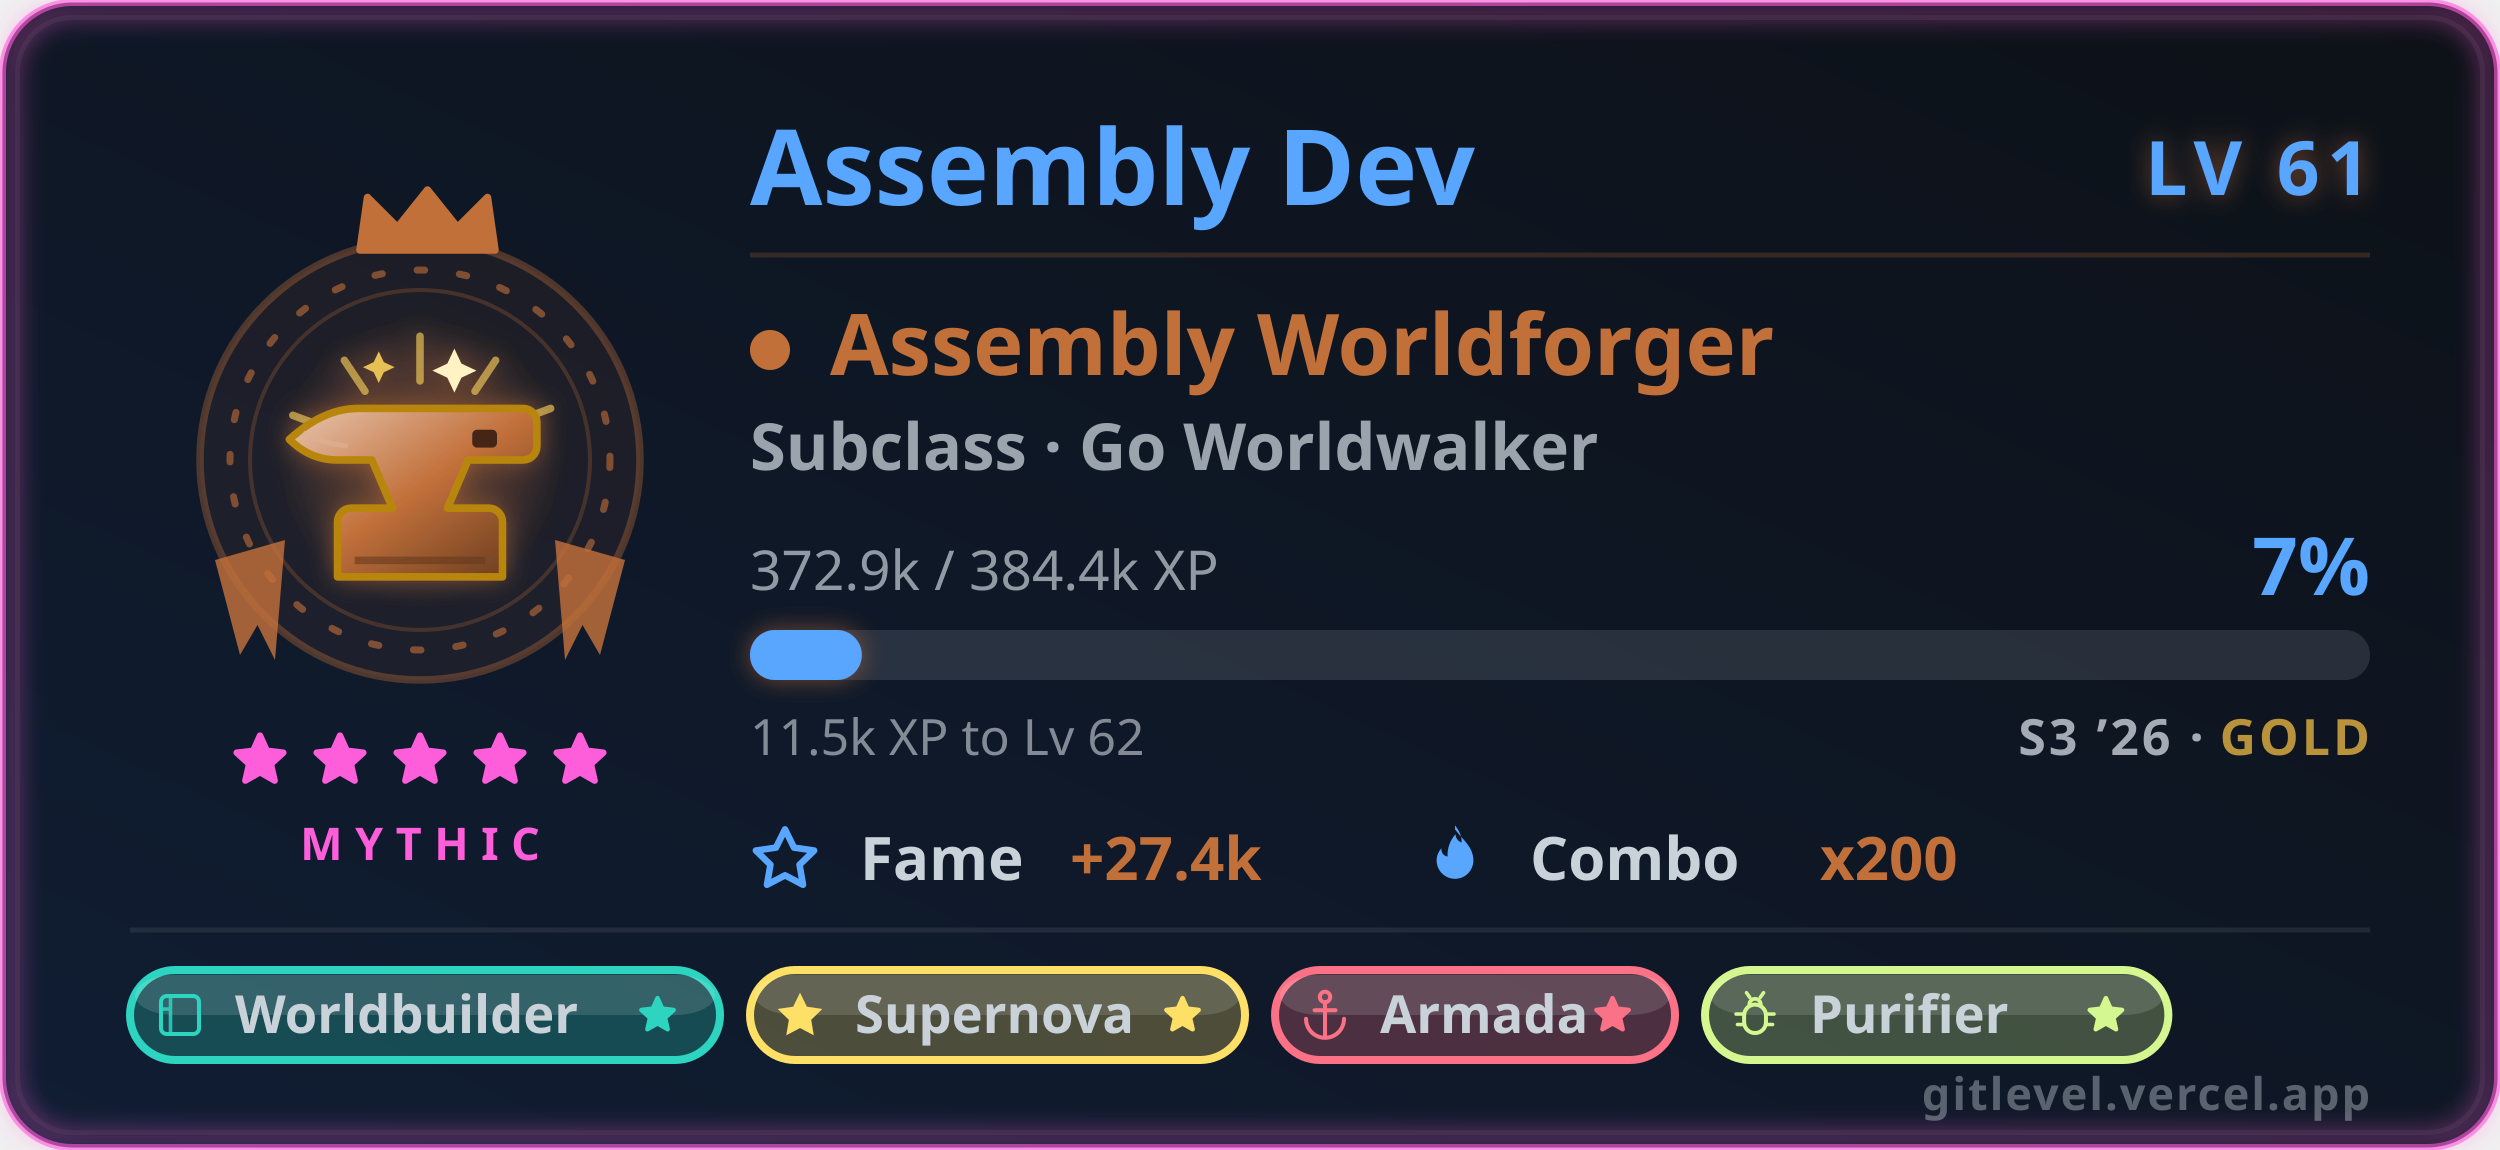
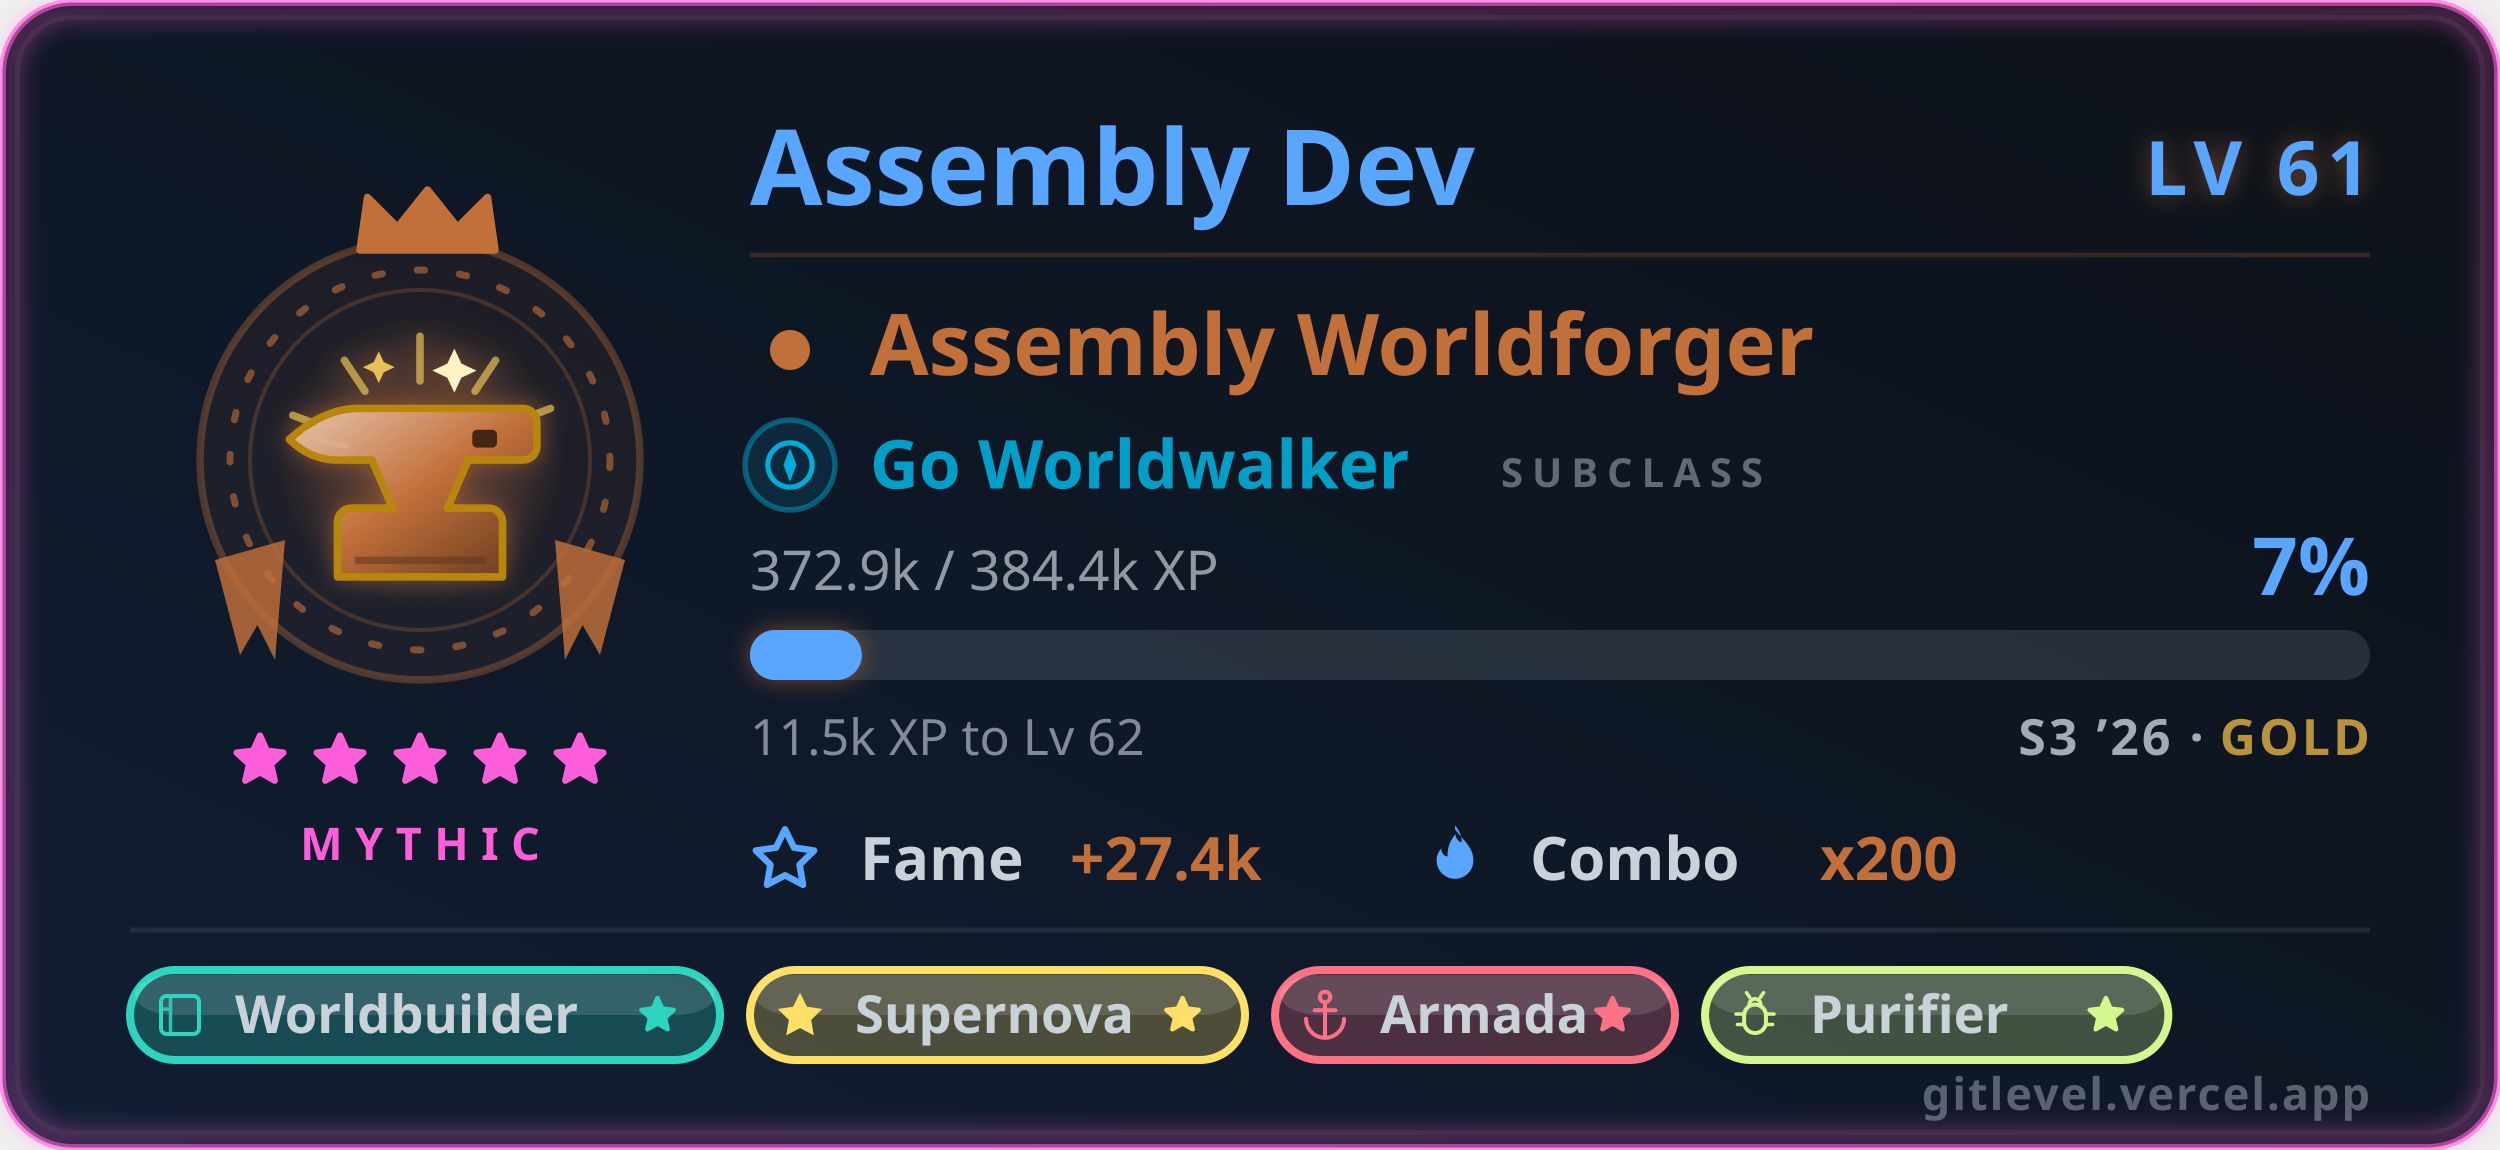
<svg xmlns="http://www.w3.org/2000/svg" width="500" height="230" viewBox="0 0 500 230" role="img" aria-labelledby="card-title-a11y card-desc-a11y">
  <style>
text { font-family: 'Segoe UI', Ubuntu, 'Helvetica Neue', sans-serif; }
.title { font-size: 18px; font-weight: 600; fill: #58a6ff; }
.title-icon { fill: #58a6ff; }
.icon { fill: #58a6ff; }


.gl-name { font-size: 21px; font-weight: 700; fill: #58a6ff; }
.gl-lvl { font-size: 15px; font-weight: 800; letter-spacing: 1.5px; fill: #58a6ff; }
.gl-class { font-size: 17px; font-weight: 700; fill: #c2703a; }
- .gl-sub { font-size: 13px; font-weight: 600; fill: #c9d1d9; opacity: 0.75; }
+ .gl-sub { font-size: 13.5px; font-weight: 700; fill: #00add8; opacity: 0.9; }
+ .gl-sub-tag { font-size: 8px; font-weight: 700; letter-spacing: 1.8px; fill: #c9d1d9; opacity: 0.45; }
.gl-meta { font-size: 11px; fill: #c9d1d9; opacity: 0.7; }
.gl-pct { font-size: 16px; font-weight: 800; fill: #58a6ff; }
.gl-chip-label { font-size: 12px; font-weight: 600; fill: #c9d1d9; }
.gl-chip-value { font-size: 12px; font-weight: 800; fill: #c2703a; }
.gl-hint { font-size: 10px; fill: #c9d1d9; opacity: 0.62; }
.gl-badge-label { font-size: 10.5px; font-weight: 600; }
.gl-rarity { font-size: 9px; font-weight: 700; letter-spacing: 2.5px; fill: #ff5edb; }
.gl-brand { font-size: 9px; font-weight: 600; letter-spacing: 0.4px; fill: #c9d1d9; opacity: 0.4; }
.gl-season { font-size: 10px; font-weight: 600; letter-spacing: 0.6px; fill: #c9d1d9; opacity: 0.8; }

</style>
  <defs>
    <linearGradient id="card-bg" x1="0" y1="0" x2="1" y2="1" gradientTransform="rotate(90, 0.5, 0.5)">
      <stop offset="0.0%" stop-color="#0d1117" />
      <stop offset="100.0%" stop-color="#101d33" />
    </linearGradient>
    <filter id="card-glow" x="-50%" y="-50%" width="200%" height="200%">
      <feGaussianBlur in="SourceGraphic" stdDeviation="3" result="blur" />
      <feFlood flood-color="#58a6ff" flood-opacity="0.55" result="tint" />
      <feComposite in="tint" in2="blur" operator="in" result="softGlow" />
      <feMerge>
        <feMergeNode in="softGlow" />
        <feMergeNode in="SourceGraphic" />
      </feMerge>
    </filter>
    <filter id="gl-glow" x="-60%" y="-60%" width="220%" height="220%">
      <feGaussianBlur in="SourceGraphic" stdDeviation="2.4" result="b" />
      <feFlood flood-color="#c2703a" flood-opacity="0.55" result="t" />
      <feComposite in="t" in2="b" operator="in" result="g" />
      <feMerge>
        <feMergeNode in="g" />
        <feMergeNode in="SourceGraphic" />
      </feMerge>
    </filter>
    <filter id="gl-rarity" x="-20%" y="-20%" width="140%" height="140%">
      <feGaussianBlur stdDeviation="2.4" />
    </filter>
  </defs>
  <rect x="0.5" y="0.5" width="499" height="229" rx="14" fill="url(#card-bg)" stroke="#ff5edb" stroke-width="1.4" stroke-opacity="0.6" />
  <rect x="3.5" y="3.5" width="493" height="223" rx="11" fill="none" stroke="#30363d" stroke-opacity="0.4" />
  <rect x="2" y="2" width="496" height="226" rx="13" fill="none" stroke="#ff5edb" stroke-width="3.5" stroke-opacity="0.4" filter="url(#gl-rarity)" />
  <g class="fade">
    <g class="">
      <g class="flourish">
        <g transform="translate(84,0)">
          <g transform="translate(0,92)" fill="#c2703a" opacity="0.82">
            <path d="M27 16 L41 20 L36 39 L32.5 33 L29 40 Z" />
          </g>
        </g>
        <g transform="translate(84,0) scale(-1,1)">
          <g transform="translate(0,92)" fill="#c2703a" opacity="0.82">
            <path d="M27 16 L41 20 L36 39 L32.5 33 L29 40 Z" />
          </g>
        </g>
      </g>
      <circle cx="84" cy="92" r="44" fill="#c2703a" fill-opacity="0.08" stroke="#c2703a" stroke-opacity="0.35" stroke-width="1.5" />
      <g class="">
        <circle cx="84" cy="92" r="38" fill="none" stroke="#c2703a" stroke-opacity="0.6" stroke-width="1.4" stroke-dasharray="1.5 7" stroke-linecap="round" />
        <circle cx="84" cy="92" r="34" fill="none" stroke="#c2703a" stroke-opacity="0.25" stroke-width="0.8" />
      </g>
      <g class="" filter="url(#gl-glow)">
        <svg class="" x="51" y="59" width="66" height="66" viewBox="0 0 48 48" aria-hidden="true">
          <defs>
            <radialGradient id="asHalo" cx="0.5" cy="0.5" r="0.5">
              <stop offset="0" stop-color="#c2703a" stop-opacity="0.42" />
              <stop offset="1" stop-color="#c2703a" stop-opacity="0" />
            </radialGradient>
            <linearGradient id="asIron" x1="0" y1="0" x2="1" y2="1">
              <stop offset="0" stop-color="#e7c6b0" />
              <stop offset="0.5" stop-color="#c2703a" />
              <stop offset="1" stop-color="#61381d" />
            </linearGradient>
            <linearGradient id="asFace" x1="0" y1="0" x2="1" y2="0">
              <stop offset="0" stop-color="#fff3c4" stop-opacity="0.2" />
              <stop offset="0.45" stop-color="#fff3c4" stop-opacity="0.95" />
              <stop offset="1" stop-color="#fff3c4" stop-opacity="0.25" />
            </linearGradient>
          </defs>
          <circle cx="24" cy="24" r="21" fill="url(#asHalo)" />
          <g stroke="#e6bf55" stroke-width="1.1" stroke-linecap="round" stroke-opacity="0.7">
            <path d="M24 12.5 V6 M16 14 L13 9.5 M32 14 L35 9.5 M9.5 19 L5.5 17.5 M39 18 L43 16.5" />
          </g>
          <path d="M5 21 Q10 16.5 15 16.5 H39 A2 2 0 0 1 41 18.5 V22 A2 2 0 0 1 39 24 H31 L28 31 H34 A2 2 0 0 1 36 33 V41 H12 V33 A2 2 0 0 1 14 31 H20 L17 24 H12 Q8 24 5 21 Z" fill="url(#asIron)" stroke="#b8860b" stroke-width="1.1" stroke-linejoin="round" />
          <path d="M15.5 18.2 H38.5" stroke="url(#asFace)" stroke-width="1.7" stroke-linecap="round" />
          <rect x="31.6" y="19.6" width="3.6" height="2.6" rx="0.7" fill="#442714" />
          <path d="M14.5 38.6 H33.5" stroke="#61381d" stroke-width="1.1" stroke-opacity="0.55" />
          <path d="M13.5 22 Q9.5 21.5 7 20" fill="none" stroke="#ddb093" stroke-width="0.7" stroke-opacity="0.6" />
          <path d="M29 7.8 l1.024 2.176 l2.176 1.024 l-2.176 1.024 l-1.024 2.176 l-1.024 -2.176 l-2.176 -1.024 l2.176 -1.024 Z" fill="#fff3c4" />
          <path d="M18 8.2 l0.736 1.564 l1.564 0.736 l-1.564 0.736 l-0.736 1.564 l-0.736 -1.564 l-1.564 -0.736 l1.564 -0.736 Z" fill="#e6bf55" />
        </svg>
      </g>
      <g transform="translate(69, 36.5) scale(1.5)">
        <path d="M2 9 L3 2 L7 6 L11 1 L15 6 L19 2 L20 9 Z" fill="#c2703a" stroke="#c2703a" stroke-width="1" stroke-linejoin="round" />
      </g>
    </g>
    <g>
      <g class="" transform="translate(45.5, 145.5) scale(0.5416667)" fill="#ff5edb" stroke="#ff5edb" stroke-width="2.4" stroke-linejoin="round" stroke-linecap="round" opacity="1">
        <path d="M12 3 L14.5 8.6 L20.6 9.3 L16 13.5 L17.4 19.6 L12 16.5 L6.6 19.6 L8 13.5 L3.4 9.3 L9.5 8.6 Z" />
      </g>
      <g class="" transform="translate(61.5, 145.5) scale(0.5416667)" fill="#ff5edb" stroke="#ff5edb" stroke-width="2.4" stroke-linejoin="round" stroke-linecap="round" opacity="1">
        <path d="M12 3 L14.5 8.6 L20.6 9.3 L16 13.5 L17.4 19.6 L12 16.5 L6.6 19.6 L8 13.5 L3.4 9.3 L9.5 8.6 Z" />
      </g>
      <g class="" transform="translate(77.5, 145.5) scale(0.5416667)" fill="#ff5edb" stroke="#ff5edb" stroke-width="2.4" stroke-linejoin="round" stroke-linecap="round" opacity="1">
        <path d="M12 3 L14.5 8.6 L20.6 9.3 L16 13.5 L17.4 19.6 L12 16.5 L6.6 19.6 L8 13.5 L3.4 9.3 L9.5 8.6 Z" />
      </g>
      <g class="" transform="translate(93.5, 145.5) scale(0.5416667)" fill="#ff5edb" stroke="#ff5edb" stroke-width="2.4" stroke-linejoin="round" stroke-linecap="round" opacity="1">
        <path d="M12 3 L14.5 8.6 L20.6 9.3 L16 13.5 L17.4 19.6 L12 16.5 L6.6 19.6 L8 13.5 L3.4 9.3 L9.5 8.6 Z" />
      </g>
      <g class="" transform="translate(109.5, 145.5) scale(0.5416667)" fill="#ff5edb" stroke="#ff5edb" stroke-width="2.4" stroke-linejoin="round" stroke-linecap="round" opacity="1">
        <path d="M12 3 L14.5 8.6 L20.6 9.3 L16 13.5 L17.4 19.6 L12 16.5 L6.6 19.6 L8 13.5 L3.4 9.3 L9.5 8.6 Z" />
      </g>
    </g>
    <text class="gl-rarity" x="84" y="172" text-anchor="middle">MYTHIC</text>
  </g>
  <g class="fade" style="animation-delay:.15s">
    <text class="gl-name" x="150" y="41">Assembly Dev</text>
    <text class="gl-lvl glow-pulse" x="474" y="39" text-anchor="end" filter="url(#gl-glow)">LV 61</text>
    <line x1="150" y1="51" x2="474" y2="51" stroke="#c2703a" stroke-opacity="0.22" stroke-width="1" />
-     <circle cx="154" cy="70" r="4" fill="#c2703a" />
-     <text class="gl-class" x="166" y="75">Assembly Worldforger</text>
-     <text class="gl-sub" x="150" y="94">Subclass · Go Worldwalker</text>
+     <circle cx="158" cy="70" r="4" fill="#c2703a" />
+     <text class="gl-class" x="174" y="75">Assembly Worldforger</text>
+     <g>
+       <circle cx="158" cy="93" r="9" fill="#00add8" fill-opacity="0.12" stroke="#00add8" stroke-opacity="0.45" stroke-width="1.1" />
+       <svg class="crest-icon" x="151.75" y="86.75" width="12.5" height="12.5" viewBox="0 0 24 24" aria-hidden="true">
+         <circle cx="12" cy="12" r="8.5" fill="none" stroke="#00add8" stroke-width="2" stroke-linejoin="round" stroke-linecap="round" />
+         <path d="M12 5.5 L14.5 12 L12 18.5 L9.5 12 Z" fill="#00add8" />
+         <circle cx="12" cy="12" r="1.4" fill="#00add8" />
+       </svg>
+       <text class="gl-sub" x="174" y="97.7">Go Worldwalker</text>
+       <text class="gl-sub-tag" x="300.197" y="97.4">SUBCLASS</text>
+     </g>
    <text class="gl-meta" x="150" y="118">372.9k / 384.4k XP</text>
    <text class="gl-pct " x="474" y="119" text-anchor="end">7%</text>
    <rect x="150" y="126" width="324" height="10" rx="5" fill="#c9d1d9" fill-opacity="0.14" />
    <rect class="xp-fill " x="150" y="126" width="22.364" height="10" rx="5" fill="#58a6ff" filter="url(#gl-glow)" />
    <text class="gl-hint" x="150" y="151">11.5k XP to Lv 62</text>
    <text class="gl-season" x="474" y="151" text-anchor="end">S3 ’26 · <tspan fill="#e3b341" font-weight="800">GOLD</tspan>
    </text>
    <g transform="translate(150, 176)">
      <svg class="icon" x="0" y="-11" width="14" height="14" viewBox="0 0 16 16" aria-hidden="true">
        <path fill-rule="evenodd" d="M8 .25a.75.75 0 0 1 .673.418l1.882 3.815 4.21.612a.75.75 0 0 1 .416 1.279l-3.046 2.97.719 4.192a.75.75 0 0 1-1.088.791L8 12.347l-3.766 1.98a.75.75 0 0 1-1.088-.79l.72-4.194L.818 6.374a.75.75 0 0 1 .416-1.28l4.21-.611L7.327.668A.75.75 0 0 1 8 .25zm0 2.445L6.615 5.5a.75.75 0 0 1-.564.41l-3.097.45 2.24 2.184a.75.75 0 0 1 .216.664l-.528 3.084 2.769-1.456a.75.75 0 0 1 .698 0l2.77 1.456-.53-3.084a.75.75 0 0 1 .216-.664l2.24-2.183-3.096-.45a.75.75 0 0 1-.564-.41L8 2.694v.001z" />
      </svg>
      <text class="gl-chip-label" x="22" y="0">Fame</text>
      <text class="gl-chip-value" x="64" y="0">+27.4k</text>
    </g>
    <g transform="translate(284, 176)">
      <svg class="icon" x="0" y="-11" width="14" height="14" viewBox="0 0 16 16" aria-hidden="true">
        <path fill-rule="evenodd" d="M8 1c1.7 2.3 4.2 4 4.2 7.1a4.2 4.2 0 0 1-8.4 0c0-1.1.4-2 1.1-2.8-.1 1 .5 1.8 1.4 1.9-.1-1.9.6-3.7 1.8-5.1.1 1 .6 1.6 1.4 1.9.1-1.4-.5-2.7-1.5-3.9z" />
      </svg>
      <text class="gl-chip-label" x="22" y="0">Combo</text>
      <text class="gl-chip-value" x="80" y="0">x200</text>
    </g>
  </g>
  <g class="fade" style="animation-delay:.2s">
    <line x1="26" y1="186" x2="474" y2="186" stroke="#c9d1d9" stroke-opacity="0.1" stroke-width="1" />
    <g>
      <rect x="26" y="194" width="118.003" height="18" rx="9" fill="#2dd4bf" fill-opacity="0.26" stroke="#2dd4bf" stroke-opacity="1" stroke-width="1.6" />
      <rect x="27" y="195" width="116.003" height="8" rx="8" fill="#ffffff" fill-opacity="0.13" />
      <g transform="translate(30.3, 197.3) scale(0.475)">
        <rect x="4" y="4" width="16" height="16" rx="2.4" fill="none" stroke="#2dd4bf" stroke-width="1.7" />
        <path d="M8 4v16 M4 9.5h4" fill="none" stroke="#2dd4bf" stroke-width="1.5" opacity="0.85" />
      </g>
      <text class="gl-badge-label" x="47" y="206.6" fill="#c9d1d9" font-weight="800">Worldbuilder</text>
      <g class="" transform="translate(127.0032, 198.5) scale(0.375)" fill="#2dd4bf" stroke="#2dd4bf" stroke-width="2.4" stroke-linejoin="round" stroke-linecap="round" opacity="1">
        <path d="M12 3 L14.5 8.6 L20.6 9.3 L16 13.5 L17.4 19.6 L12 16.5 L6.6 19.6 L8 13.5 L3.4 9.3 L9.5 8.6 Z" />
      </g>
    </g>
    <g>
      <rect x="150.003" y="194" width="99.002" height="18" rx="9" fill="#ffe066" fill-opacity="0.26" stroke="#ffe066" stroke-opacity="1" stroke-width="1.6" />
      <rect x="151.003" y="195" width="97.002" height="8" rx="8" fill="#ffffff" fill-opacity="0.13" />
      <g transform="translate(154.3032, 197.3) scale(0.475)">
        <path d="M12 2.6 14.9 8.5 21.4 9.45 16.7 14.05 17.8 20.55 12 17.5 6.2 20.55 7.3 14.05 2.6 9.45 9.1 8.5Z" fill="#ffe066" />
      </g>
      <text class="gl-badge-label" x="171.003" y="206.6" fill="#c9d1d9" font-weight="800">Supernova</text>
      <g class="" transform="translate(232.0056, 198.5) scale(0.375)" fill="#ffe066" stroke="#ffe066" stroke-width="2.4" stroke-linejoin="round" stroke-linecap="round" opacity="1">
        <path d="M12 3 L14.5 8.6 L20.6 9.3 L16 13.5 L17.4 19.6 L12 16.5 L6.6 19.6 L8 13.5 L3.4 9.3 L9.5 8.6 Z" />
      </g>
    </g>
    <g>
      <rect x="255.006" y="194" width="80.002" height="18" rx="9" fill="#fb7185" fill-opacity="0.26" stroke="#fb7185" stroke-opacity="1" stroke-width="1.6" />
      <rect x="256.006" y="195" width="78.002" height="8" rx="8" fill="#ffffff" fill-opacity="0.13" />
      <g transform="translate(259.3056, 197.3) scale(0.475)">
        <circle cx="12" cy="4.4" r="2.2" fill="none" stroke="#fb7185" stroke-width="1.7" />
        <path d="M12 6.6V21M7.6 10h8.8" fill="none" stroke="#fb7185" stroke-width="1.7" stroke-linejoin="round" stroke-linecap="round" />
        <path d="M4 13.6a8 8 0 0 0 16 0" fill="none" stroke="#fb7185" stroke-width="1.7" stroke-linejoin="round" stroke-linecap="round" />
      </g>
      <text class="gl-badge-label" x="276.006" y="206.6" fill="#c9d1d9" font-weight="800">Armada</text>
      <g class="" transform="translate(318.0072, 198.5) scale(0.375)" fill="#fb7185" stroke="#fb7185" stroke-width="2.4" stroke-linejoin="round" stroke-linecap="round" opacity="1">
        <path d="M12 3 L14.5 8.6 L20.6 9.3 L16 13.5 L17.4 19.6 L12 16.5 L6.6 19.6 L8 13.5 L3.4 9.3 L9.5 8.6 Z" />
      </g>
    </g>
    <g>
      <rect x="341.007" y="194" width="92.669" height="18" rx="9" fill="#d4f88f" fill-opacity="0.26" stroke="#d4f88f" stroke-opacity="1" stroke-width="1.6" />
      <rect x="342.007" y="195" width="90.669" height="8" rx="8" fill="#ffffff" fill-opacity="0.13" />
      <g transform="translate(345.3072, 197.3) scale(0.475)">
        <rect x="7.4" y="7.6" width="9.2" height="12" rx="4.6" fill="none" stroke="#d4f88f" stroke-width="1.7" />
        <path d="M9.6 7.6a2.4 2.4 0 0 1 4.8 0" fill="none" stroke="#d4f88f" stroke-width="1.6" stroke-linejoin="round" stroke-linecap="round" />
        <path d="M7.4 11.6H4M16.6 11.6H20M7.4 16H4.6M16.6 16H19.4M9.8 4.6 8.4 2.6M14.2 4.6 15.6 2.6" fill="none" stroke="#d4f88f" stroke-width="1.5" stroke-linejoin="round" stroke-linecap="round" />
      </g>
      <text class="gl-badge-label" x="362.007" y="206.6" fill="#c9d1d9" font-weight="800">Purifier</text>
      <g class="" transform="translate(416.676, 198.5) scale(0.375)" fill="#d4f88f" stroke="#d4f88f" stroke-width="2.4" stroke-linejoin="round" stroke-linecap="round" opacity="1">
        <path d="M12 3 L14.5 8.6 L20.6 9.3 L16 13.5 L17.4 19.6 L12 16.5 L6.6 19.6 L8 13.5 L3.4 9.3 L9.5 8.6 Z" />
      </g>
    </g>
  </g>
  <text class="gl-brand" x="474" y="222" text-anchor="end">gitlevel.vercel.app</text>
</svg>
